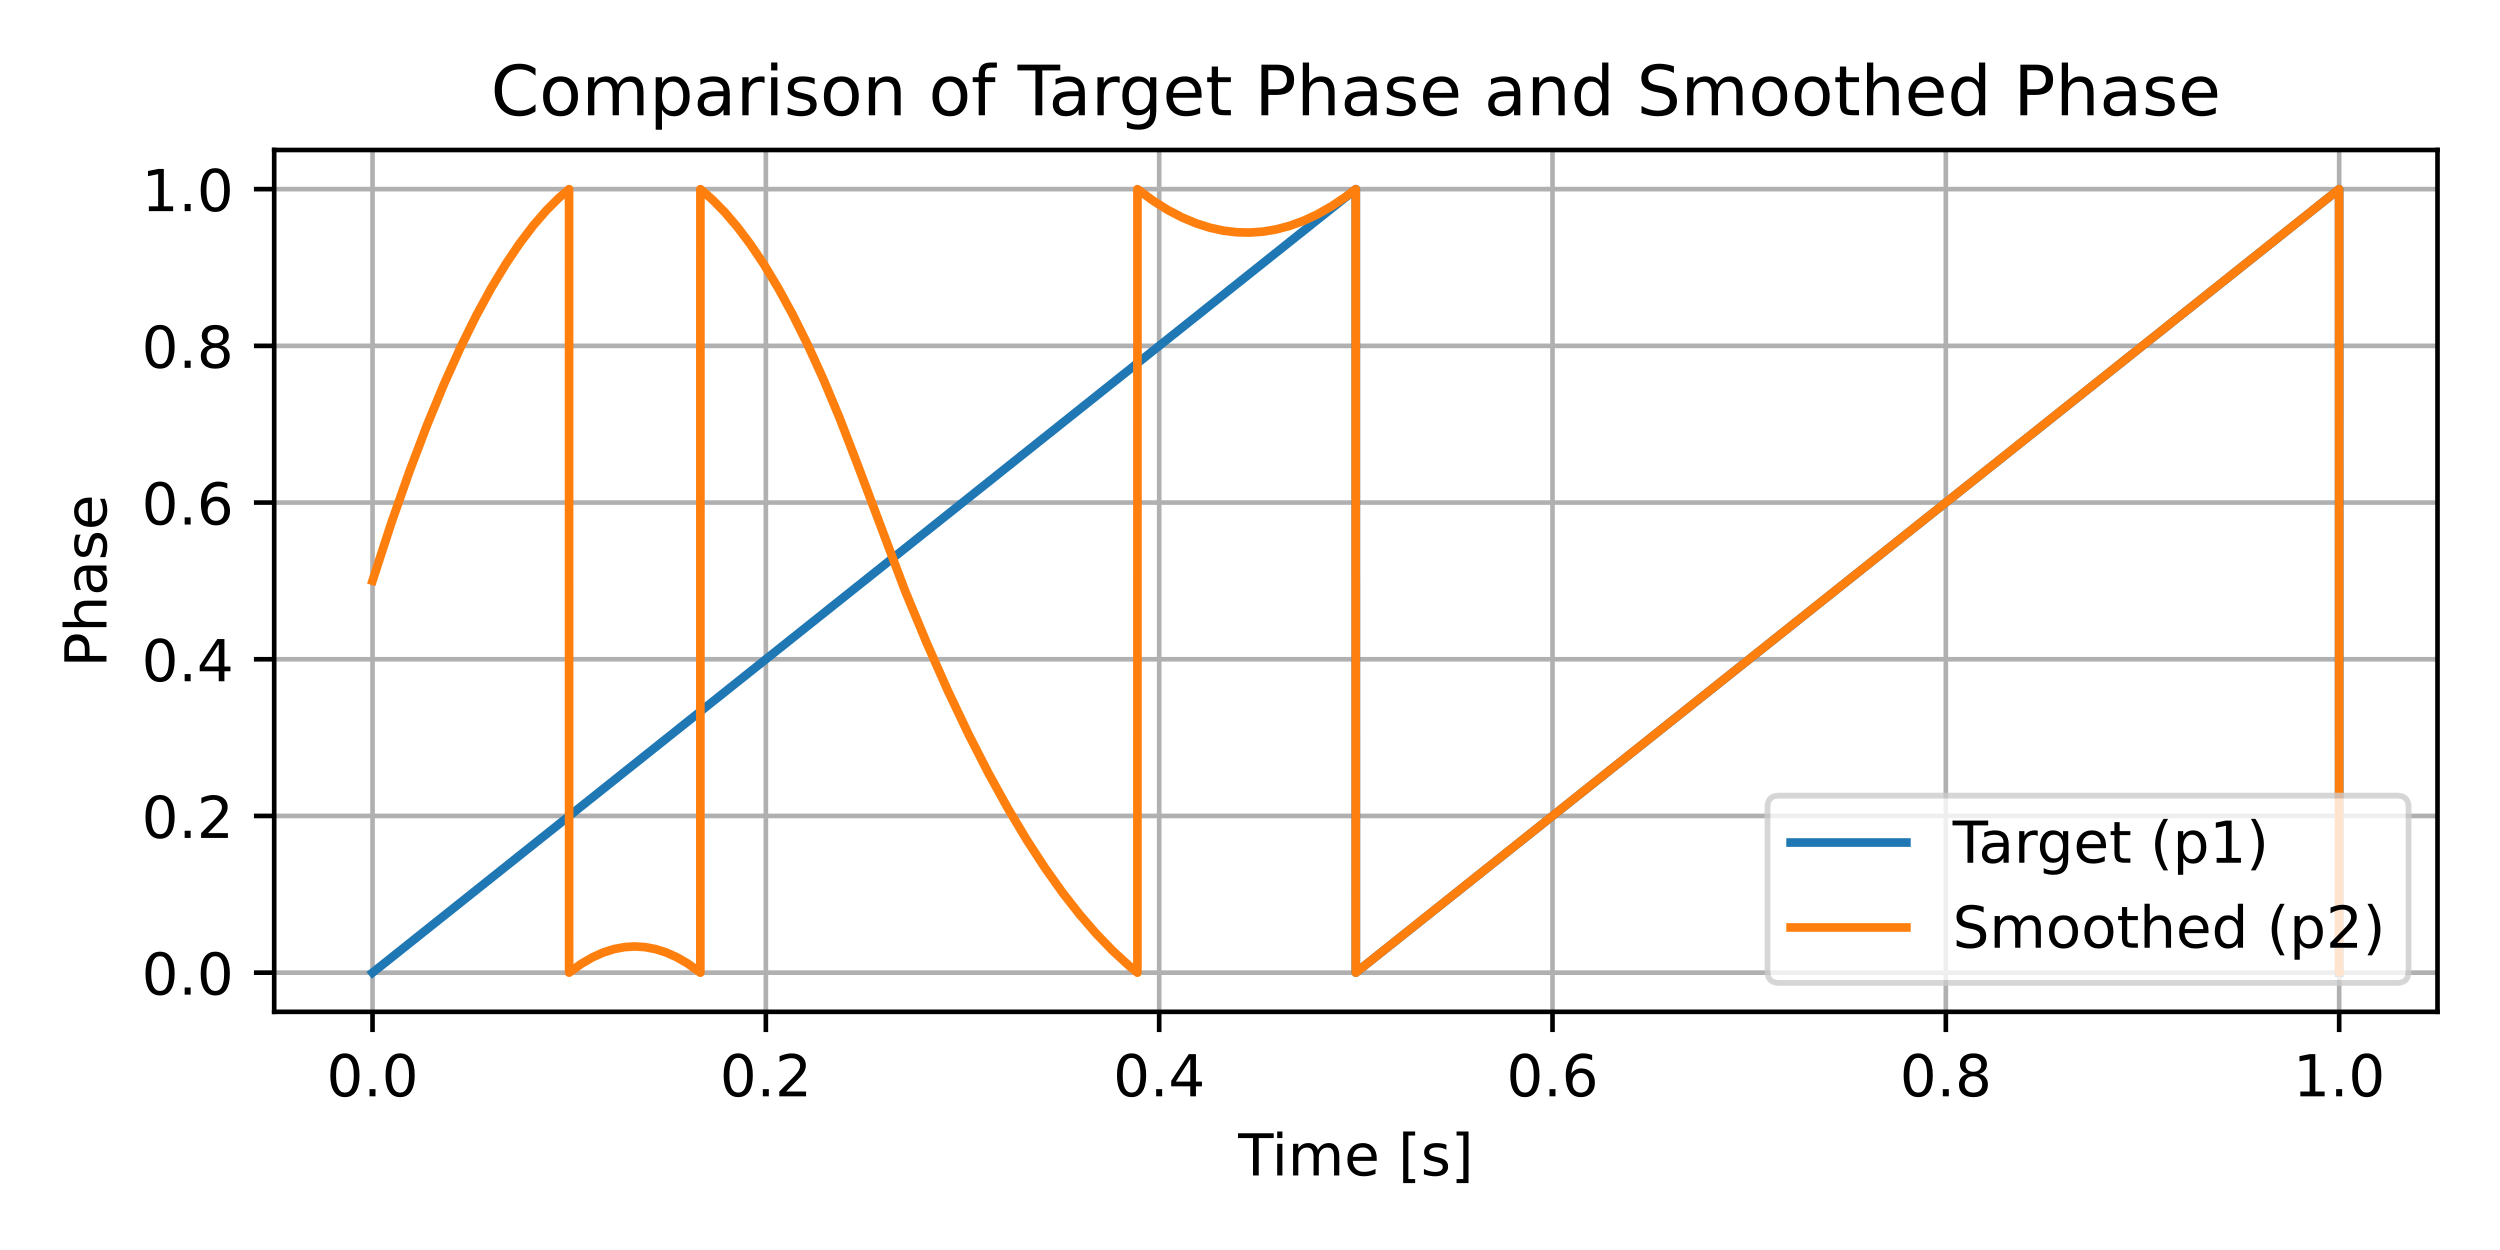
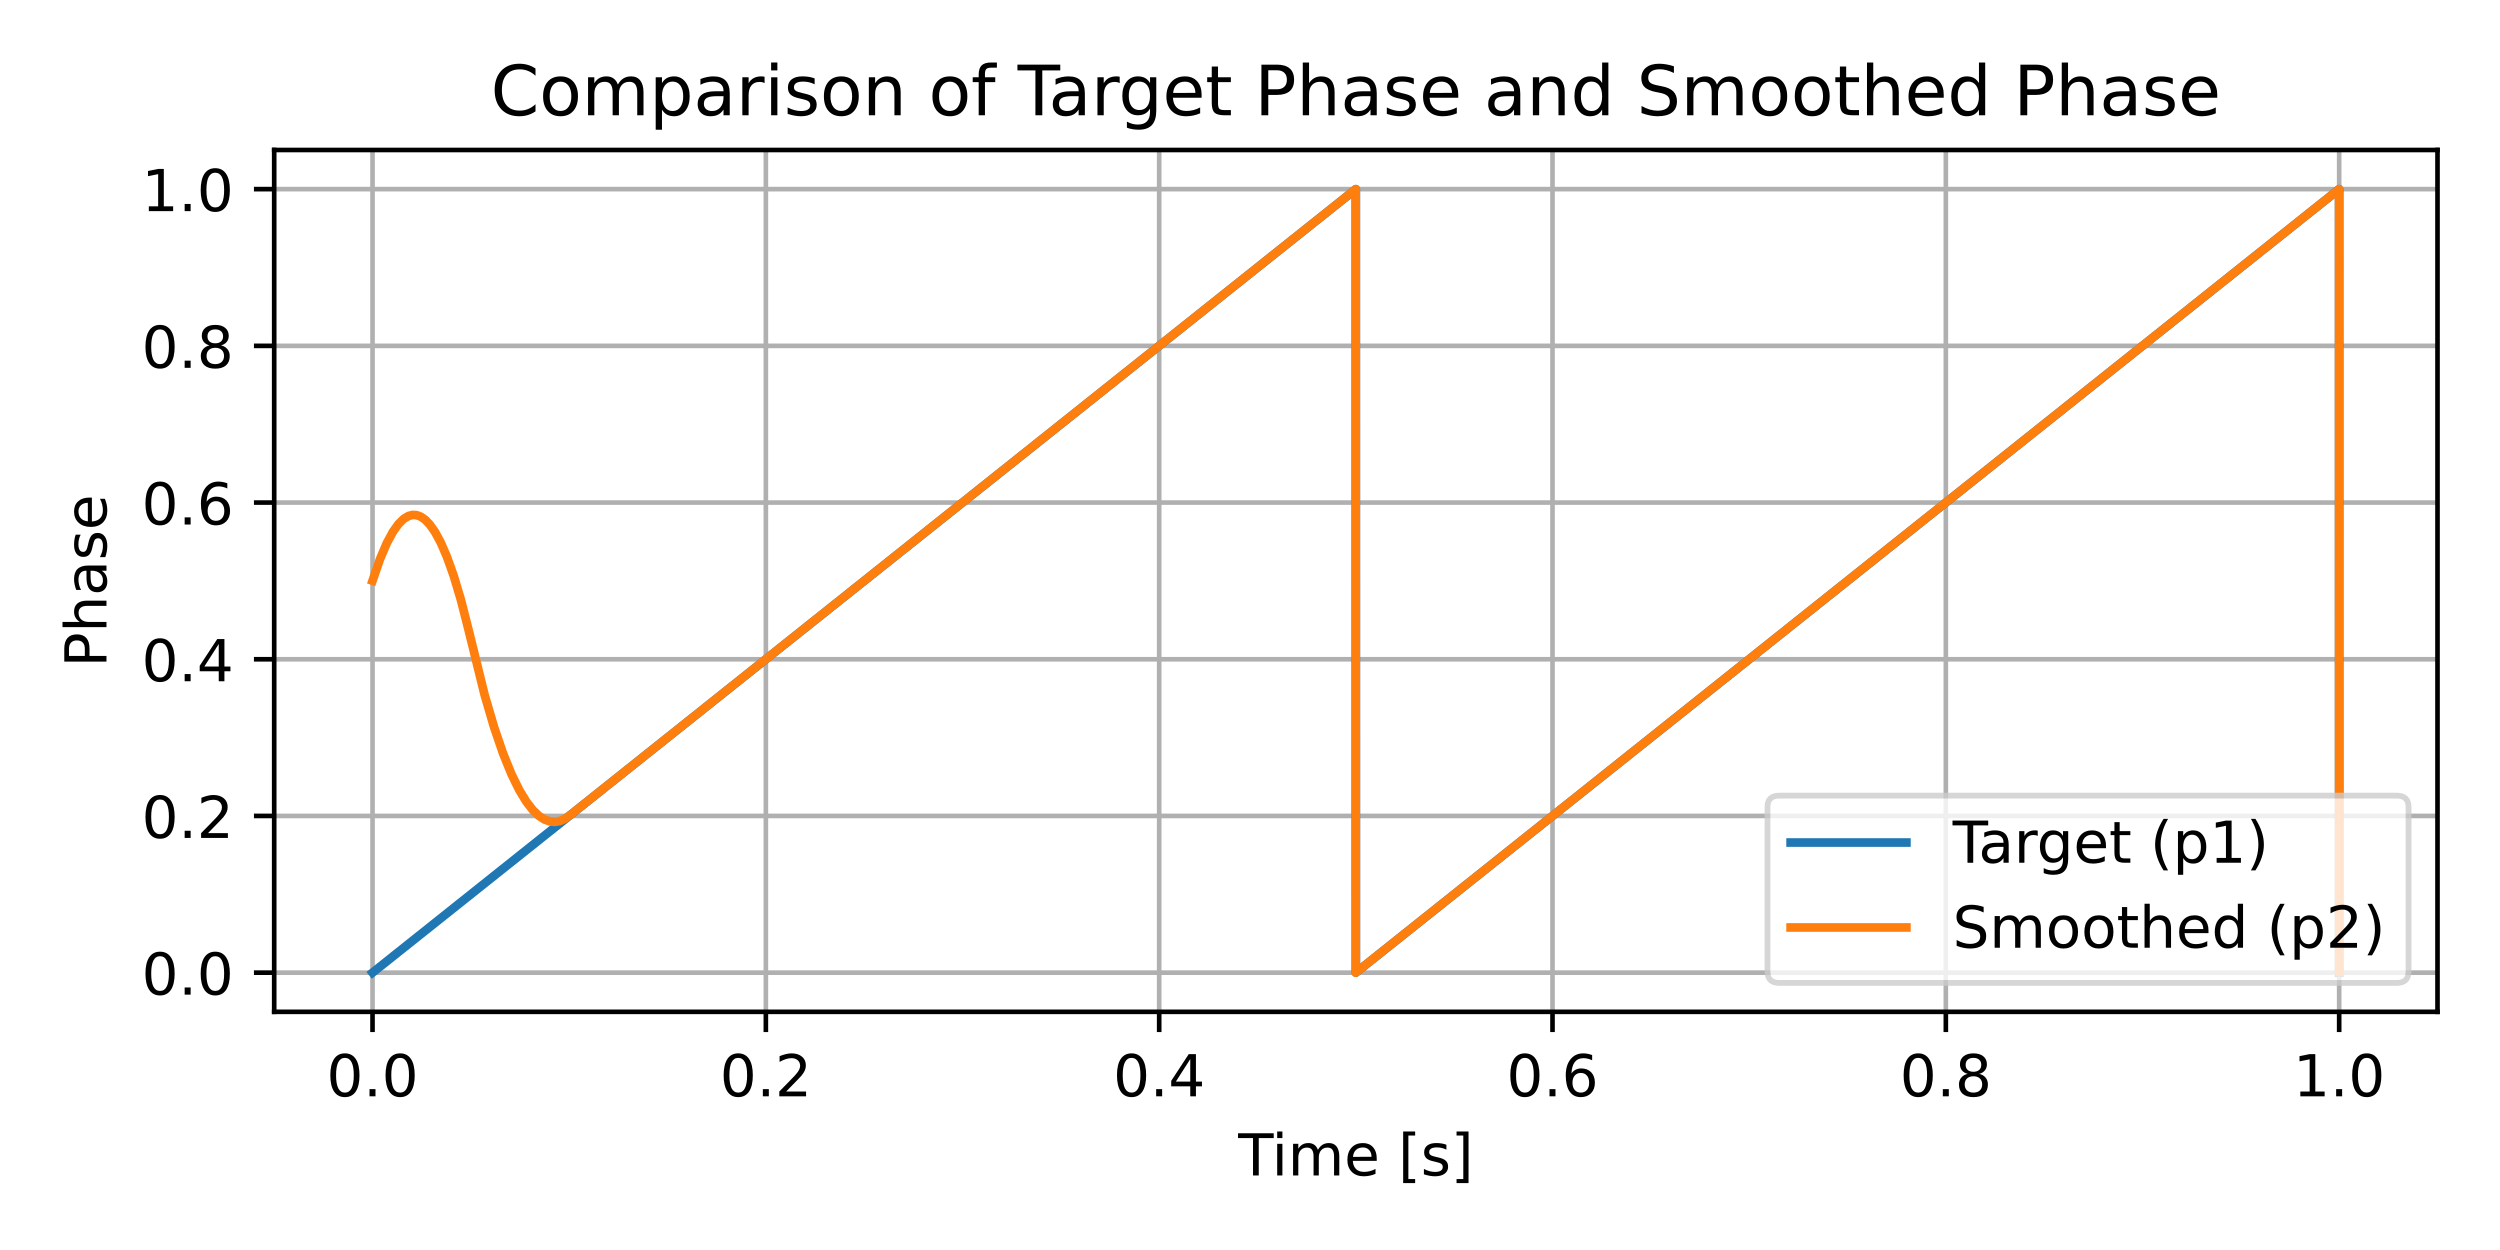
<svg xmlns="http://www.w3.org/2000/svg" xmlns:xlink="http://www.w3.org/1999/xlink" height="216pt" version="1.1" viewBox="0 0 432 216" width="432pt">
  <defs>
    <style type="text/css">*{stroke-linecap:butt;stroke-linejoin:round;}</style>
  </defs>
  <g id="figure_1">
    <g id="patch_1">
      <path d="M 0 216  L 432 216  L 432 0  L 0 0  z " style="fill:#ffffff;" />
    </g>
    <g id="axes_1">
      <g id="patch_2">
        <path d="M 47.381 174.844  L 421.2 174.844  L 421.2 25.918  L 47.381 25.918  z " style="fill:#ffffff;" />
      </g>
      <g id="matplotlib.axis_1">
        <g id="xtick_1">
          <g id="line2d_1">
-             <path clip-path="url(#pe49bda6912)" d="M 64.373 174.844  L 64.373 25.918  " style="fill:none;stroke:#b0b0b0;stroke-linecap:square;stroke-width:0.8;" />
+             <path clip-path="url(#p8121512db2)" d="M 64.373 174.844  L 64.373 25.918  " style="fill:none;stroke:#b0b0b0;stroke-linecap:square;stroke-width:0.8;" />
          </g>
          <g id="line2d_2">
            <defs>
-               <path d="M 0 0  L 0 3.5  " id="m72552f544d" style="stroke:#000000;stroke-width:0.8;" />
+               <path d="M 0 0  L 0 3.5  " id="maba310d78a" style="stroke:#000000;stroke-width:0.8;" />
            </defs>
            <g>
-               <use style="stroke:#000000;stroke-width:0.8;" x="64.373" xlink:href="#m72552f544d" y="174.844" />
+               <use style="stroke:#000000;stroke-width:0.8;" x="64.373" xlink:href="#maba310d78a" y="174.844" />
            </g>
          </g>
          <g id="text_1">
            <g transform="translate(56.42145 189.4422)scale(0.1 -0.1)">
              <defs>
                <path d="M 31.781 66.406  Q 24.172 66.406 20.328 58.906  Q 16.5 51.422 16.5 36.375  Q 16.5 21.391 20.328 13.891  Q 24.172 6.391 31.781 6.391  Q 39.453 6.391 43.281 13.891  Q 47.125 21.391 47.125 36.375  Q 47.125 51.422 43.281 58.906  Q 39.453 66.406 31.781 66.406  z M 31.781 74.219  Q 44.047 74.219 50.516 64.516  Q 56.984 54.828 56.984 36.375  Q 56.984 17.969 50.516 8.266  Q 44.047 -1.422 31.781 -1.422  Q 19.531 -1.422 13.062 8.266  Q 6.594 17.969 6.594 36.375  Q 6.594 54.828 13.062 64.516  Q 19.531 74.219 31.781 74.219  z " id="DejaVuSans-48" />
                <path d="M 10.688 12.406  L 21 12.406  L 21 0  L 10.688 0  z " id="DejaVuSans-46" />
              </defs>
              <use xlink:href="#DejaVuSans-48" />
              <use x="63.623" xlink:href="#DejaVuSans-46" />
              <use x="95.41" xlink:href="#DejaVuSans-48" />
            </g>
          </g>
        </g>
        <g id="xtick_2">
          <g id="line2d_3">
-             <path clip-path="url(#pe49bda6912)" d="M 132.34 174.844  L 132.34 25.918  " style="fill:none;stroke:#b0b0b0;stroke-linecap:square;stroke-width:0.8;" />
+             <path clip-path="url(#p8121512db2)" d="M 132.34 174.844  L 132.34 25.918  " style="fill:none;stroke:#b0b0b0;stroke-linecap:square;stroke-width:0.8;" />
          </g>
          <g id="line2d_4">
            <g>
-               <use style="stroke:#000000;stroke-width:0.8;" x="132.34" xlink:href="#m72552f544d" y="174.844" />
+               <use style="stroke:#000000;stroke-width:0.8;" x="132.34" xlink:href="#maba310d78a" y="174.844" />
            </g>
          </g>
          <g id="text_2">
            <g transform="translate(124.3885 189.4422)scale(0.1 -0.1)">
              <defs>
                <path d="M 19.188 8.297  L 53.609 8.297  L 53.609 0  L 7.328 0  L 7.328 8.297  Q 12.938 14.109 22.625 23.891  Q 32.328 33.688 34.812 36.531  Q 39.547 41.844 41.422 45.531  Q 43.312 49.219 43.312 52.781  Q 43.312 58.594 39.234 62.25  Q 35.156 65.922 28.609 65.922  Q 23.969 65.922 18.812 64.312  Q 13.672 62.703 7.812 59.422  L 7.812 69.391  Q 13.766 71.781 18.938 73  Q 24.125 74.219 28.422 74.219  Q 39.75 74.219 46.484 68.547  Q 53.219 62.891 53.219 53.422  Q 53.219 48.922 51.531 44.891  Q 49.859 40.875 45.406 35.406  Q 44.188 33.984 37.641 27.219  Q 31.109 20.453 19.188 8.297  z " id="DejaVuSans-50" />
              </defs>
              <use xlink:href="#DejaVuSans-48" />
              <use x="63.623" xlink:href="#DejaVuSans-46" />
              <use x="95.41" xlink:href="#DejaVuSans-50" />
            </g>
          </g>
        </g>
        <g id="xtick_3">
          <g id="line2d_5">
-             <path clip-path="url(#pe49bda6912)" d="M 200.307 174.844  L 200.307 25.918  " style="fill:none;stroke:#b0b0b0;stroke-linecap:square;stroke-width:0.8;" />
+             <path clip-path="url(#p8121512db2)" d="M 200.307 174.844  L 200.307 25.918  " style="fill:none;stroke:#b0b0b0;stroke-linecap:square;stroke-width:0.8;" />
          </g>
          <g id="line2d_6">
            <g>
-               <use style="stroke:#000000;stroke-width:0.8;" x="200.307" xlink:href="#m72552f544d" y="174.844" />
+               <use style="stroke:#000000;stroke-width:0.8;" x="200.307" xlink:href="#maba310d78a" y="174.844" />
            </g>
          </g>
          <g id="text_3">
            <g transform="translate(192.3555 189.4422)scale(0.1 -0.1)">
              <defs>
                <path d="M 37.797 64.312  L 12.891 25.391  L 37.797 25.391  z M 35.203 72.906  L 47.609 72.906  L 47.609 25.391  L 58.016 25.391  L 58.016 17.188  L 47.609 17.188  L 47.609 0  L 37.797 0  L 37.797 17.188  L 4.891 17.188  L 4.891 26.703  z " id="DejaVuSans-52" />
              </defs>
              <use xlink:href="#DejaVuSans-48" />
              <use x="63.623" xlink:href="#DejaVuSans-46" />
              <use x="95.41" xlink:href="#DejaVuSans-52" />
            </g>
          </g>
        </g>
        <g id="xtick_4">
          <g id="line2d_7">
-             <path clip-path="url(#pe49bda6912)" d="M 268.274 174.844  L 268.274 25.918  " style="fill:none;stroke:#b0b0b0;stroke-linecap:square;stroke-width:0.8;" />
+             <path clip-path="url(#p8121512db2)" d="M 268.274 174.844  L 268.274 25.918  " style="fill:none;stroke:#b0b0b0;stroke-linecap:square;stroke-width:0.8;" />
          </g>
          <g id="line2d_8">
            <g>
-               <use style="stroke:#000000;stroke-width:0.8;" x="268.274" xlink:href="#m72552f544d" y="174.844" />
+               <use style="stroke:#000000;stroke-width:0.8;" x="268.274" xlink:href="#maba310d78a" y="174.844" />
            </g>
          </g>
          <g id="text_4">
            <g transform="translate(260.3226 189.4422)scale(0.1 -0.1)">
              <defs>
                <path d="M 33.016 40.375  Q 26.375 40.375 22.484 35.828  Q 18.609 31.297 18.609 23.391  Q 18.609 15.531 22.484 10.953  Q 26.375 6.391 33.016 6.391  Q 39.656 6.391 43.531 10.953  Q 47.406 15.531 47.406 23.391  Q 47.406 31.297 43.531 35.828  Q 39.656 40.375 33.016 40.375  z M 52.594 71.297  L 52.594 62.312  Q 48.875 64.062 45.094 64.984  Q 41.312 65.922 37.594 65.922  Q 27.828 65.922 22.672 59.328  Q 17.531 52.734 16.797 39.406  Q 19.672 43.656 24.016 45.922  Q 28.375 48.188 33.594 48.188  Q 44.578 48.188 50.953 41.516  Q 57.328 34.859 57.328 23.391  Q 57.328 12.156 50.688 5.359  Q 44.047 -1.422 33.016 -1.422  Q 20.359 -1.422 13.672 8.266  Q 6.984 17.969 6.984 36.375  Q 6.984 53.656 15.188 63.938  Q 23.391 74.219 37.203 74.219  Q 40.922 74.219 44.703 73.484  Q 48.484 72.75 52.594 71.297  z " id="DejaVuSans-54" />
              </defs>
              <use xlink:href="#DejaVuSans-48" />
              <use x="63.623" xlink:href="#DejaVuSans-46" />
              <use x="95.41" xlink:href="#DejaVuSans-54" />
            </g>
          </g>
        </g>
        <g id="xtick_5">
          <g id="line2d_9">
-             <path clip-path="url(#pe49bda6912)" d="M 336.241 174.844  L 336.241 25.918  " style="fill:none;stroke:#b0b0b0;stroke-linecap:square;stroke-width:0.8;" />
+             <path clip-path="url(#p8121512db2)" d="M 336.241 174.844  L 336.241 25.918  " style="fill:none;stroke:#b0b0b0;stroke-linecap:square;stroke-width:0.8;" />
          </g>
          <g id="line2d_10">
            <g>
-               <use style="stroke:#000000;stroke-width:0.8;" x="336.241" xlink:href="#m72552f544d" y="174.844" />
+               <use style="stroke:#000000;stroke-width:0.8;" x="336.241" xlink:href="#maba310d78a" y="174.844" />
            </g>
          </g>
          <g id="text_5">
            <g transform="translate(328.2896 189.4422)scale(0.1 -0.1)">
              <defs>
                <path d="M 31.781 34.625  Q 24.75 34.625 20.719 30.859  Q 16.703 27.094 16.703 20.516  Q 16.703 13.922 20.719 10.156  Q 24.75 6.391 31.781 6.391  Q 38.812 6.391 42.859 10.172  Q 46.922 13.969 46.922 20.516  Q 46.922 27.094 42.891 30.859  Q 38.875 34.625 31.781 34.625  z M 21.922 38.812  Q 15.578 40.375 12.031 44.719  Q 8.5 49.078 8.5 55.328  Q 8.5 64.062 14.719 69.141  Q 20.953 74.219 31.781 74.219  Q 42.672 74.219 48.875 69.141  Q 55.078 64.062 55.078 55.328  Q 55.078 49.078 51.531 44.719  Q 48 40.375 41.703 38.812  Q 48.828 37.156 52.797 32.312  Q 56.781 27.484 56.781 20.516  Q 56.781 9.906 50.312 4.234  Q 43.844 -1.422 31.781 -1.422  Q 19.734 -1.422 13.25 4.234  Q 6.781 9.906 6.781 20.516  Q 6.781 27.484 10.781 32.312  Q 14.797 37.156 21.922 38.812  z M 18.312 54.391  Q 18.312 48.734 21.844 45.562  Q 25.391 42.391 31.781 42.391  Q 38.141 42.391 41.719 45.562  Q 45.312 48.734 45.312 54.391  Q 45.312 60.062 41.719 63.234  Q 38.141 66.406 31.781 66.406  Q 25.391 66.406 21.844 63.234  Q 18.312 60.062 18.312 54.391  z " id="DejaVuSans-56" />
              </defs>
              <use xlink:href="#DejaVuSans-48" />
              <use x="63.623" xlink:href="#DejaVuSans-46" />
              <use x="95.41" xlink:href="#DejaVuSans-56" />
            </g>
          </g>
        </g>
        <g id="xtick_6">
          <g id="line2d_11">
-             <path clip-path="url(#pe49bda6912)" d="M 404.208 174.844  L 404.208 25.918  " style="fill:none;stroke:#b0b0b0;stroke-linecap:square;stroke-width:0.8;" />
+             <path clip-path="url(#p8121512db2)" d="M 404.208 174.844  L 404.208 25.918  " style="fill:none;stroke:#b0b0b0;stroke-linecap:square;stroke-width:0.8;" />
          </g>
          <g id="line2d_12">
            <g>
-               <use style="stroke:#000000;stroke-width:0.8;" x="404.208" xlink:href="#m72552f544d" y="174.844" />
+               <use style="stroke:#000000;stroke-width:0.8;" x="404.208" xlink:href="#maba310d78a" y="174.844" />
            </g>
          </g>
          <g id="text_6">
            <g transform="translate(396.2567 189.4422)scale(0.1 -0.1)">
              <defs>
                <path d="M 12.406 8.297  L 28.516 8.297  L 28.516 63.922  L 10.984 60.406  L 10.984 69.391  L 28.422 72.906  L 38.281 72.906  L 38.281 8.297  L 54.391 8.297  L 54.391 0  L 12.406 0  z " id="DejaVuSans-49" />
              </defs>
              <use xlink:href="#DejaVuSans-49" />
              <use x="63.623" xlink:href="#DejaVuSans-46" />
              <use x="95.41" xlink:href="#DejaVuSans-48" />
            </g>
          </g>
        </g>
        <g id="text_7">
          <g transform="translate(213.9617 203.1203)scale(0.1 -0.1)">
            <defs>
              <path d="M -0.297 72.906  L 61.375 72.906  L 61.375 64.594  L 35.5 64.594  L 35.5 0  L 25.594 0  L 25.594 64.594  L -0.297 64.594  z " id="DejaVuSans-84" />
              <path d="M 9.422 54.688  L 18.406 54.688  L 18.406 0  L 9.422 0  z M 9.422 75.984  L 18.406 75.984  L 18.406 64.594  L 9.422 64.594  z " id="DejaVuSans-105" />
              <path d="M 52 44.188  Q 55.375 50.25 60.062 53.125  Q 64.75 56 71.094 56  Q 79.641 56 84.281 50.016  Q 88.922 44.047 88.922 33.016  L 88.922 0  L 79.891 0  L 79.891 32.719  Q 79.891 40.578 77.094 44.375  Q 74.312 48.188 68.609 48.188  Q 61.625 48.188 57.562 43.547  Q 53.516 38.922 53.516 30.906  L 53.516 0  L 44.484 0  L 44.484 32.719  Q 44.484 40.625 41.703 44.406  Q 38.922 48.188 33.109 48.188  Q 26.219 48.188 22.156 43.531  Q 18.109 38.875 18.109 30.906  L 18.109 0  L 9.078 0  L 9.078 54.688  L 18.109 54.688  L 18.109 46.188  Q 21.188 51.219 25.484 53.609  Q 29.781 56 35.688 56  Q 41.656 56 45.828 52.969  Q 50 49.953 52 44.188  z " id="DejaVuSans-109" />
              <path d="M 56.203 29.594  L 56.203 25.203  L 14.891 25.203  Q 15.484 15.922 20.484 11.062  Q 25.484 6.203 34.422 6.203  Q 39.594 6.203 44.453 7.469  Q 49.312 8.734 54.109 11.281  L 54.109 2.781  Q 49.266 0.734 44.188 -0.344  Q 39.109 -1.422 33.891 -1.422  Q 20.797 -1.422 13.156 6.188  Q 5.516 13.812 5.516 26.812  Q 5.516 40.234 12.766 48.109  Q 20.016 56 32.328 56  Q 43.359 56 49.781 48.891  Q 56.203 41.797 56.203 29.594  z M 47.219 32.234  Q 47.125 39.594 43.094 43.984  Q 39.062 48.391 32.422 48.391  Q 24.906 48.391 20.391 44.141  Q 15.875 39.891 15.188 32.172  z " id="DejaVuSans-101" />
              <path id="DejaVuSans-32" />
              <path d="M 8.594 75.984  L 29.297 75.984  L 29.297 69  L 17.578 69  L 17.578 -6.203  L 29.297 -6.203  L 29.297 -13.188  L 8.594 -13.188  z " id="DejaVuSans-91" />
              <path d="M 44.281 53.078  L 44.281 44.578  Q 40.484 46.531 36.375 47.5  Q 32.281 48.484 27.875 48.484  Q 21.188 48.484 17.844 46.438  Q 14.5 44.391 14.5 40.281  Q 14.5 37.156 16.891 35.375  Q 19.281 33.594 26.516 31.984  L 29.594 31.297  Q 39.156 29.25 43.188 25.516  Q 47.219 21.781 47.219 15.094  Q 47.219 7.469 41.188 3.016  Q 35.156 -1.422 24.609 -1.422  Q 20.219 -1.422 15.453 -0.562  Q 10.688 0.297 5.422 2  L 5.422 11.281  Q 10.406 8.688 15.234 7.391  Q 20.062 6.109 24.812 6.109  Q 31.156 6.109 34.562 8.281  Q 37.984 10.453 37.984 14.406  Q 37.984 18.062 35.516 20.016  Q 33.062 21.969 24.703 23.781  L 21.578 24.516  Q 13.234 26.266 9.516 29.906  Q 5.812 33.547 5.812 39.891  Q 5.812 47.609 11.281 51.797  Q 16.75 56 26.812 56  Q 31.781 56 36.172 55.266  Q 40.578 54.547 44.281 53.078  z " id="DejaVuSans-115" />
              <path d="M 30.422 75.984  L 30.422 -13.188  L 9.719 -13.188  L 9.719 -6.203  L 21.391 -6.203  L 21.391 69  L 9.719 69  L 9.719 75.984  z " id="DejaVuSans-93" />
            </defs>
            <use xlink:href="#DejaVuSans-84" />
            <use x="57.959" xlink:href="#DejaVuSans-105" />
            <use x="85.742" xlink:href="#DejaVuSans-109" />
            <use x="183.154" xlink:href="#DejaVuSans-101" />
            <use x="244.678" xlink:href="#DejaVuSans-32" />
            <use x="276.465" xlink:href="#DejaVuSans-91" />
            <use x="315.479" xlink:href="#DejaVuSans-115" />
            <use x="367.578" xlink:href="#DejaVuSans-93" />
          </g>
        </g>
      </g>
      <g id="matplotlib.axis_2">
        <g id="ytick_1">
          <g id="line2d_13">
-             <path clip-path="url(#pe49bda6912)" d="M 47.381 168.074  L 421.2 168.074  " style="fill:none;stroke:#b0b0b0;stroke-linecap:square;stroke-width:0.8;" />
+             <path clip-path="url(#p8121512db2)" d="M 47.381 168.074  L 421.2 168.074  " style="fill:none;stroke:#b0b0b0;stroke-linecap:square;stroke-width:0.8;" />
          </g>
          <g id="line2d_14">
            <defs>
-               <path d="M 0 0  L -3.5 0  " id="m7729847d35" style="stroke:#000000;stroke-width:0.8;" />
+               <path d="M 0 0  L -3.5 0  " id="m92496fd374" style="stroke:#000000;stroke-width:0.8;" />
            </defs>
            <g>
-               <use style="stroke:#000000;stroke-width:0.8;" x="47.381" xlink:href="#m7729847d35" y="168.074" />
+               <use style="stroke:#000000;stroke-width:0.8;" x="47.381" xlink:href="#m92496fd374" y="168.074" />
            </g>
          </g>
          <g id="text_8">
            <g transform="translate(24.47812 171.8736)scale(0.1 -0.1)">
              <use xlink:href="#DejaVuSans-48" />
              <use x="63.623" xlink:href="#DejaVuSans-46" />
              <use x="95.41" xlink:href="#DejaVuSans-48" />
            </g>
          </g>
        </g>
        <g id="ytick_2">
          <g id="line2d_15">
-             <path clip-path="url(#pe49bda6912)" d="M 47.381 140.996  L 421.2 140.996  " style="fill:none;stroke:#b0b0b0;stroke-linecap:square;stroke-width:0.8;" />
+             <path clip-path="url(#p8121512db2)" d="M 47.381 140.996  L 421.2 140.996  " style="fill:none;stroke:#b0b0b0;stroke-linecap:square;stroke-width:0.8;" />
          </g>
          <g id="line2d_16">
            <g>
-               <use style="stroke:#000000;stroke-width:0.8;" x="47.381" xlink:href="#m7729847d35" y="140.996" />
+               <use style="stroke:#000000;stroke-width:0.8;" x="47.381" xlink:href="#m92496fd374" y="140.996" />
            </g>
          </g>
          <g id="text_9">
            <g transform="translate(24.47812 144.7957)scale(0.1 -0.1)">
              <use xlink:href="#DejaVuSans-48" />
              <use x="63.623" xlink:href="#DejaVuSans-46" />
              <use x="95.41" xlink:href="#DejaVuSans-50" />
            </g>
          </g>
        </g>
        <g id="ytick_3">
          <g id="line2d_17">
-             <path clip-path="url(#pe49bda6912)" d="M 47.381 113.919  L 421.2 113.919  " style="fill:none;stroke:#b0b0b0;stroke-linecap:square;stroke-width:0.8;" />
+             <path clip-path="url(#p8121512db2)" d="M 47.381 113.919  L 421.2 113.919  " style="fill:none;stroke:#b0b0b0;stroke-linecap:square;stroke-width:0.8;" />
          </g>
          <g id="line2d_18">
            <g>
-               <use style="stroke:#000000;stroke-width:0.8;" x="47.381" xlink:href="#m7729847d35" y="113.919" />
+               <use style="stroke:#000000;stroke-width:0.8;" x="47.381" xlink:href="#m92496fd374" y="113.919" />
            </g>
          </g>
          <g id="text_10">
            <g transform="translate(24.47812 117.7177)scale(0.1 -0.1)">
              <use xlink:href="#DejaVuSans-48" />
              <use x="63.623" xlink:href="#DejaVuSans-46" />
              <use x="95.41" xlink:href="#DejaVuSans-52" />
            </g>
          </g>
        </g>
        <g id="ytick_4">
          <g id="line2d_19">
-             <path clip-path="url(#pe49bda6912)" d="M 47.381 86.841  L 421.2 86.841  " style="fill:none;stroke:#b0b0b0;stroke-linecap:square;stroke-width:0.8;" />
+             <path clip-path="url(#p8121512db2)" d="M 47.381 86.841  L 421.2 86.841  " style="fill:none;stroke:#b0b0b0;stroke-linecap:square;stroke-width:0.8;" />
          </g>
          <g id="line2d_20">
            <g>
-               <use style="stroke:#000000;stroke-width:0.8;" x="47.381" xlink:href="#m7729847d35" y="86.841" />
+               <use style="stroke:#000000;stroke-width:0.8;" x="47.381" xlink:href="#m92496fd374" y="86.841" />
            </g>
          </g>
          <g id="text_11">
-             <g transform="translate(24.47812 90.63978)scale(0.1 -0.1)">
+             <g transform="translate(24.47812 90.63977)scale(0.1 -0.1)">
              <use xlink:href="#DejaVuSans-48" />
              <use x="63.623" xlink:href="#DejaVuSans-46" />
              <use x="95.41" xlink:href="#DejaVuSans-54" />
            </g>
          </g>
        </g>
        <g id="ytick_5">
          <g id="line2d_21">
-             <path clip-path="url(#pe49bda6912)" d="M 47.381 59.763  L 421.2 59.763  " style="fill:none;stroke:#b0b0b0;stroke-linecap:square;stroke-width:0.8;" />
+             <path clip-path="url(#p8121512db2)" d="M 47.381 59.763  L 421.2 59.763  " style="fill:none;stroke:#b0b0b0;stroke-linecap:square;stroke-width:0.8;" />
          </g>
          <g id="line2d_22">
            <g>
-               <use style="stroke:#000000;stroke-width:0.8;" x="47.381" xlink:href="#m7729847d35" y="59.763" />
+               <use style="stroke:#000000;stroke-width:0.8;" x="47.381" xlink:href="#m92496fd374" y="59.763" />
            </g>
          </g>
          <g id="text_12">
            <g transform="translate(24.47812 63.56182)scale(0.1 -0.1)">
              <use xlink:href="#DejaVuSans-48" />
              <use x="63.623" xlink:href="#DejaVuSans-46" />
              <use x="95.41" xlink:href="#DejaVuSans-56" />
            </g>
          </g>
        </g>
        <g id="ytick_6">
          <g id="line2d_23">
-             <path clip-path="url(#pe49bda6912)" d="M 47.381 32.685  L 421.2 32.685  " style="fill:none;stroke:#b0b0b0;stroke-linecap:square;stroke-width:0.8;" />
+             <path clip-path="url(#p8121512db2)" d="M 47.381 32.685  L 421.2 32.685  " style="fill:none;stroke:#b0b0b0;stroke-linecap:square;stroke-width:0.8;" />
          </g>
          <g id="line2d_24">
            <g>
-               <use style="stroke:#000000;stroke-width:0.8;" x="47.381" xlink:href="#m7729847d35" y="32.685" />
+               <use style="stroke:#000000;stroke-width:0.8;" x="47.381" xlink:href="#m92496fd374" y="32.685" />
            </g>
          </g>
          <g id="text_13">
-             <g transform="translate(24.47812 36.48388)scale(0.1 -0.1)">
+             <g transform="translate(24.47812 36.48387)scale(0.1 -0.1)">
              <use xlink:href="#DejaVuSans-49" />
              <use x="63.623" xlink:href="#DejaVuSans-46" />
              <use x="95.41" xlink:href="#DejaVuSans-48" />
            </g>
          </g>
        </g>
        <g id="text_14">
          <g transform="translate(18.39844 115.3098)rotate(-90)scale(0.1 -0.1)">
            <defs>
              <path d="M 19.672 64.797  L 19.672 37.406  L 32.078 37.406  Q 38.969 37.406 42.719 40.969  Q 46.484 44.531 46.484 51.125  Q 46.484 57.672 42.719 61.234  Q 38.969 64.797 32.078 64.797  z M 9.812 72.906  L 32.078 72.906  Q 44.344 72.906 50.609 67.359  Q 56.891 61.812 56.891 51.125  Q 56.891 40.328 50.609 34.812  Q 44.344 29.297 32.078 29.297  L 19.672 29.297  L 19.672 0  L 9.812 0  z " id="DejaVuSans-80" />
              <path d="M 54.891 33.016  L 54.891 0  L 45.906 0  L 45.906 32.719  Q 45.906 40.484 42.875 44.328  Q 39.844 48.188 33.797 48.188  Q 26.516 48.188 22.312 43.547  Q 18.109 38.922 18.109 30.906  L 18.109 0  L 9.078 0  L 9.078 75.984  L 18.109 75.984  L 18.109 46.188  Q 21.344 51.125 25.703 53.562  Q 30.078 56 35.797 56  Q 45.219 56 50.047 50.172  Q 54.891 44.344 54.891 33.016  z " id="DejaVuSans-104" />
              <path d="M 34.281 27.484  Q 23.391 27.484 19.188 25  Q 14.984 22.516 14.984 16.5  Q 14.984 11.719 18.141 8.906  Q 21.297 6.109 26.703 6.109  Q 34.188 6.109 38.703 11.406  Q 43.219 16.703 43.219 25.484  L 43.219 27.484  z M 52.203 31.203  L 52.203 0  L 43.219 0  L 43.219 8.297  Q 40.141 3.328 35.547 0.953  Q 30.953 -1.422 24.312 -1.422  Q 15.922 -1.422 10.953 3.297  Q 6 8.016 6 15.922  Q 6 25.141 12.172 29.828  Q 18.359 34.516 30.609 34.516  L 43.219 34.516  L 43.219 35.406  Q 43.219 41.609 39.141 45  Q 35.062 48.391 27.688 48.391  Q 23 48.391 18.547 47.266  Q 14.109 46.141 10.016 43.891  L 10.016 52.203  Q 14.938 54.109 19.578 55.047  Q 24.219 56 28.609 56  Q 40.484 56 46.344 49.844  Q 52.203 43.703 52.203 31.203  z " id="DejaVuSans-97" />
            </defs>
            <use xlink:href="#DejaVuSans-80" />
            <use x="60.303" xlink:href="#DejaVuSans-104" />
            <use x="123.682" xlink:href="#DejaVuSans-97" />
            <use x="184.961" xlink:href="#DejaVuSans-115" />
            <use x="237.061" xlink:href="#DejaVuSans-101" />
          </g>
        </g>
      </g>
      <g id="line2d_25">
-         <path clip-path="url(#pe49bda6912)" d="M 64.373 168.074  L 234.287 32.687  L 234.294 168.072  L 234.4 167.987  L 404.201 32.69  L 404.208 168.074  L 404.208 168.074  " style="fill:none;stroke:#1f77b4;stroke-linecap:square;stroke-width:1.5;" />
+         <path clip-path="url(#p8121512db2)" d="M 64.373 168.074  L 234.287 32.687  L 234.294 168.072  L 234.4 167.987  L 404.201 32.69  L 404.208 168.074  L 404.208 168.074  " style="fill:none;stroke:#1f77b4;stroke-linecap:square;stroke-width:1.5;" />
      </g>
      <g id="line2d_26">
-         <path clip-path="url(#pe49bda6912)" d="M 64.373 100.357  L 67.623 90.372  L 70.766 81.42  L 73.804 73.431  L 76.735 66.336  L 79.56 60.07  L 82.278 54.57  L 84.898 49.762  L 87.419 45.592  L 89.84 42.006  L 92.169 38.946  L 94.407 36.366  L 96.559 34.217  L 98.336 32.687  L 98.343 168.072  L 98.449 167.987  L 100.453 166.545  L 102.393 165.419  L 104.276 164.578  L 106.117 163.997  L 107.922 163.659  L 109.707 163.55  L 111.484 163.664  L 113.268 164.002  L 115.073 164.572  L 116.914 165.39  L 118.797 166.472  L 120.737 167.849  L 121.02 168.072  L 121.028 32.687  L 121.134 32.773  L 123.152 34.541  L 125.24 36.673  L 127.407 39.209  L 129.651 42.185  L 131.987 45.658  L 134.409 49.663  L 136.929 54.27  L 139.542 59.517  L 142.254 65.471  L 145.064 72.189  L 147.974 79.728  L 156.399 102.105  L 160.159 111.169  L 163.812 119.406  L 167.366 126.879  L 170.814 133.619  L 174.163 139.685  L 177.413 145.119  L 180.571 149.972  L 183.629 154.272  L 186.596 158.065  L 189.477 161.394  L 192.274 164.29  L 194.986 166.782  L 196.543 168.073  L 196.55 32.689  L 196.657 32.774  L 199.248 34.683  L 201.776 36.272  L 204.239 37.562  L 206.654 38.577  L 209.025 39.335  L 211.362 39.849  L 213.67 40.131  L 215.971 40.188  L 218.265 40.023  L 220.566 39.634  L 222.888 39.015  L 225.239 38.157  L 227.625 37.047  L 230.06 35.666  L 232.545 34  L 234.273 32.687  L 234.28 168.072  L 234.386 167.987  L 404.194 32.687  L 404.201 168.072  L 404.208 168.066  " style="fill:none;stroke:#ff7f0e;stroke-linecap:square;stroke-width:1.5;" />
+         <path clip-path="url(#p8121512db2)" d="M 64.373 100.357  L 65.662 96.622  L 66.844 93.846  L 67.92 91.86  L 68.89 90.512  L 69.768 89.654  L 70.561 89.174  L 71.297 88.978  L 72.005 89.019  L 72.72 89.286  L 73.471 89.811  L 74.285 90.665  L 75.177 91.939  L 76.154 93.742  L 77.223 96.202  L 78.392 99.472  L 79.659 103.706  L 81.025 109.074  L 83.737 120.072  L 85.401 125.737  L 86.951 130.257  L 88.396 133.807  L 89.734 136.53  L 90.966 138.554  L 92.098 140.006  L 93.139 140.996  L 94.102 141.618  L 95.001 141.944  L 95.865 142.024  L 96.722 141.88  L 97.593 141.503  L 98.527 140.847  L 234.273 32.687  L 234.28 168.072  L 234.386 167.987  L 404.194 32.687  L 404.201 168.072  L 404.208 168.066  " style="fill:none;stroke:#ff7f0e;stroke-linecap:square;stroke-width:1.5;" />
      </g>
      <g id="patch_3">
        <path d="M 47.381 174.844  L 47.381 25.918  " style="fill:none;stroke:#000000;stroke-linecap:square;stroke-linejoin:miter;stroke-width:0.8;" />
      </g>
      <g id="patch_4">
        <path d="M 421.2 174.844  L 421.2 25.918  " style="fill:none;stroke:#000000;stroke-linecap:square;stroke-linejoin:miter;stroke-width:0.8;" />
      </g>
      <g id="patch_5">
        <path d="M 47.381 174.844  L 421.2 174.844  " style="fill:none;stroke:#000000;stroke-linecap:square;stroke-linejoin:miter;stroke-width:0.8;" />
      </g>
      <g id="patch_6">
        <path d="M 47.381 25.918  L 421.2 25.918  " style="fill:none;stroke:#000000;stroke-linecap:square;stroke-linejoin:miter;stroke-width:0.8;" />
      </g>
      <g id="text_15">
        <g transform="translate(84.80625 19.91812)scale(0.12 -0.12)">
          <defs>
            <path d="M 64.406 67.281  L 64.406 56.891  Q 59.422 61.531 53.781 63.812  Q 48.141 66.109 41.797 66.109  Q 29.297 66.109 22.656 58.469  Q 16.016 50.828 16.016 36.375  Q 16.016 21.969 22.656 14.328  Q 29.297 6.688 41.797 6.688  Q 48.141 6.688 53.781 8.984  Q 59.422 11.281 64.406 15.922  L 64.406 5.609  Q 59.234 2.094 53.438 0.328  Q 47.656 -1.422 41.219 -1.422  Q 24.656 -1.422 15.125 8.703  Q 5.609 18.844 5.609 36.375  Q 5.609 53.953 15.125 64.078  Q 24.656 74.219 41.219 74.219  Q 47.75 74.219 53.531 72.484  Q 59.328 70.75 64.406 67.281  z " id="DejaVuSans-67" />
            <path d="M 30.609 48.391  Q 23.391 48.391 19.188 42.75  Q 14.984 37.109 14.984 27.297  Q 14.984 17.484 19.156 11.844  Q 23.344 6.203 30.609 6.203  Q 37.797 6.203 41.984 11.859  Q 46.188 17.531 46.188 27.297  Q 46.188 37.016 41.984 42.703  Q 37.797 48.391 30.609 48.391  z M 30.609 56  Q 42.328 56 49.016 48.375  Q 55.719 40.766 55.719 27.297  Q 55.719 13.875 49.016 6.219  Q 42.328 -1.422 30.609 -1.422  Q 18.844 -1.422 12.172 6.219  Q 5.516 13.875 5.516 27.297  Q 5.516 40.766 12.172 48.375  Q 18.844 56 30.609 56  z " id="DejaVuSans-111" />
            <path d="M 18.109 8.203  L 18.109 -20.797  L 9.078 -20.797  L 9.078 54.688  L 18.109 54.688  L 18.109 46.391  Q 20.953 51.266 25.266 53.625  Q 29.594 56 35.594 56  Q 45.562 56 51.781 48.094  Q 58.016 40.188 58.016 27.297  Q 58.016 14.406 51.781 6.484  Q 45.562 -1.422 35.594 -1.422  Q 29.594 -1.422 25.266 0.953  Q 20.953 3.328 18.109 8.203  z M 48.688 27.297  Q 48.688 37.203 44.609 42.844  Q 40.531 48.484 33.406 48.484  Q 26.266 48.484 22.188 42.844  Q 18.109 37.203 18.109 27.297  Q 18.109 17.391 22.188 11.75  Q 26.266 6.109 33.406 6.109  Q 40.531 6.109 44.609 11.75  Q 48.688 17.391 48.688 27.297  z " id="DejaVuSans-112" />
            <path d="M 41.109 46.297  Q 39.594 47.172 37.812 47.578  Q 36.031 48 33.891 48  Q 26.266 48 22.188 43.047  Q 18.109 38.094 18.109 28.812  L 18.109 0  L 9.078 0  L 9.078 54.688  L 18.109 54.688  L 18.109 46.188  Q 20.953 51.172 25.484 53.578  Q 30.031 56 36.531 56  Q 37.453 56 38.578 55.875  Q 39.703 55.766 41.062 55.516  z " id="DejaVuSans-114" />
            <path d="M 54.891 33.016  L 54.891 0  L 45.906 0  L 45.906 32.719  Q 45.906 40.484 42.875 44.328  Q 39.844 48.188 33.797 48.188  Q 26.516 48.188 22.312 43.547  Q 18.109 38.922 18.109 30.906  L 18.109 0  L 9.078 0  L 9.078 54.688  L 18.109 54.688  L 18.109 46.188  Q 21.344 51.125 25.703 53.562  Q 30.078 56 35.797 56  Q 45.219 56 50.047 50.172  Q 54.891 44.344 54.891 33.016  z " id="DejaVuSans-110" />
            <path d="M 37.109 75.984  L 37.109 68.5  L 28.516 68.5  Q 23.688 68.5 21.797 66.547  Q 19.922 64.594 19.922 59.516  L 19.922 54.688  L 34.719 54.688  L 34.719 47.703  L 19.922 47.703  L 19.922 0  L 10.891 0  L 10.891 47.703  L 2.297 47.703  L 2.297 54.688  L 10.891 54.688  L 10.891 58.5  Q 10.891 67.625 15.141 71.797  Q 19.391 75.984 28.609 75.984  z " id="DejaVuSans-102" />
            <path d="M 45.406 27.984  Q 45.406 37.75 41.375 43.109  Q 37.359 48.484 30.078 48.484  Q 22.859 48.484 18.828 43.109  Q 14.797 37.75 14.797 27.984  Q 14.797 18.266 18.828 12.891  Q 22.859 7.516 30.078 7.516  Q 37.359 7.516 41.375 12.891  Q 45.406 18.266 45.406 27.984  z M 54.391 6.781  Q 54.391 -7.172 48.188 -13.984  Q 42 -20.797 29.203 -20.797  Q 24.469 -20.797 20.266 -20.094  Q 16.062 -19.391 12.109 -17.922  L 12.109 -9.188  Q 16.062 -11.328 19.922 -12.344  Q 23.781 -13.375 27.781 -13.375  Q 36.625 -13.375 41.016 -8.766  Q 45.406 -4.156 45.406 5.172  L 45.406 9.625  Q 42.625 4.781 38.281 2.391  Q 33.938 0 27.875 0  Q 17.828 0 11.672 7.656  Q 5.516 15.328 5.516 27.984  Q 5.516 40.672 11.672 48.328  Q 17.828 56 27.875 56  Q 33.938 56 38.281 53.609  Q 42.625 51.219 45.406 46.391  L 45.406 54.688  L 54.391 54.688  z " id="DejaVuSans-103" />
            <path d="M 18.312 70.219  L 18.312 54.688  L 36.812 54.688  L 36.812 47.703  L 18.312 47.703  L 18.312 18.016  Q 18.312 11.328 20.141 9.422  Q 21.969 7.516 27.594 7.516  L 36.812 7.516  L 36.812 0  L 27.594 0  Q 17.188 0 13.234 3.875  Q 9.281 7.766 9.281 18.016  L 9.281 47.703  L 2.688 47.703  L 2.688 54.688  L 9.281 54.688  L 9.281 70.219  z " id="DejaVuSans-116" />
            <path d="M 45.406 46.391  L 45.406 75.984  L 54.391 75.984  L 54.391 0  L 45.406 0  L 45.406 8.203  Q 42.578 3.328 38.25 0.953  Q 33.938 -1.422 27.875 -1.422  Q 17.969 -1.422 11.734 6.484  Q 5.516 14.406 5.516 27.297  Q 5.516 40.188 11.734 48.094  Q 17.969 56 27.875 56  Q 33.938 56 38.25 53.625  Q 42.578 51.266 45.406 46.391  z M 14.797 27.297  Q 14.797 17.391 18.875 11.75  Q 22.953 6.109 30.078 6.109  Q 37.203 6.109 41.297 11.75  Q 45.406 17.391 45.406 27.297  Q 45.406 37.203 41.297 42.844  Q 37.203 48.484 30.078 48.484  Q 22.953 48.484 18.875 42.844  Q 14.797 37.203 14.797 27.297  z " id="DejaVuSans-100" />
            <path d="M 53.516 70.516  L 53.516 60.891  Q 47.906 63.578 42.922 64.891  Q 37.938 66.219 33.297 66.219  Q 25.25 66.219 20.875 63.094  Q 16.5 59.969 16.5 54.203  Q 16.5 49.359 19.406 46.891  Q 22.312 44.438 30.422 42.922  L 36.375 41.703  Q 47.406 39.594 52.656 34.297  Q 57.906 29 57.906 20.125  Q 57.906 9.516 50.797 4.047  Q 43.703 -1.422 29.984 -1.422  Q 24.812 -1.422 18.969 -0.25  Q 13.141 0.922 6.891 3.219  L 6.891 13.375  Q 12.891 10.016 18.656 8.297  Q 24.422 6.594 29.984 6.594  Q 38.422 6.594 43.016 9.906  Q 47.609 13.234 47.609 19.391  Q 47.609 24.75 44.312 27.781  Q 41.016 30.812 33.5 32.328  L 27.484 33.5  Q 16.453 35.688 11.516 40.375  Q 6.594 45.062 6.594 53.422  Q 6.594 63.094 13.406 68.656  Q 20.219 74.219 32.172 74.219  Q 37.312 74.219 42.625 73.281  Q 47.953 72.359 53.516 70.516  z " id="DejaVuSans-83" />
          </defs>
          <use xlink:href="#DejaVuSans-67" />
          <use x="69.824" xlink:href="#DejaVuSans-111" />
          <use x="131.006" xlink:href="#DejaVuSans-109" />
          <use x="228.418" xlink:href="#DejaVuSans-112" />
          <use x="291.895" xlink:href="#DejaVuSans-97" />
          <use x="353.174" xlink:href="#DejaVuSans-114" />
          <use x="394.287" xlink:href="#DejaVuSans-105" />
          <use x="422.07" xlink:href="#DejaVuSans-115" />
          <use x="474.17" xlink:href="#DejaVuSans-111" />
          <use x="535.352" xlink:href="#DejaVuSans-110" />
          <use x="598.73" xlink:href="#DejaVuSans-32" />
          <use x="630.518" xlink:href="#DejaVuSans-111" />
          <use x="691.699" xlink:href="#DejaVuSans-102" />
          <use x="726.904" xlink:href="#DejaVuSans-32" />
          <use x="758.691" xlink:href="#DejaVuSans-84" />
          <use x="803.275" xlink:href="#DejaVuSans-97" />
          <use x="864.555" xlink:href="#DejaVuSans-114" />
          <use x="903.918" xlink:href="#DejaVuSans-103" />
          <use x="967.395" xlink:href="#DejaVuSans-101" />
          <use x="1028.918" xlink:href="#DejaVuSans-116" />
          <use x="1068.127" xlink:href="#DejaVuSans-32" />
          <use x="1099.914" xlink:href="#DejaVuSans-80" />
          <use x="1160.217" xlink:href="#DejaVuSans-104" />
          <use x="1223.596" xlink:href="#DejaVuSans-97" />
          <use x="1284.875" xlink:href="#DejaVuSans-115" />
          <use x="1336.975" xlink:href="#DejaVuSans-101" />
          <use x="1398.498" xlink:href="#DejaVuSans-32" />
          <use x="1430.285" xlink:href="#DejaVuSans-97" />
          <use x="1491.564" xlink:href="#DejaVuSans-110" />
          <use x="1554.943" xlink:href="#DejaVuSans-100" />
          <use x="1618.42" xlink:href="#DejaVuSans-32" />
          <use x="1650.207" xlink:href="#DejaVuSans-83" />
          <use x="1713.684" xlink:href="#DejaVuSans-109" />
          <use x="1811.096" xlink:href="#DejaVuSans-111" />
          <use x="1872.277" xlink:href="#DejaVuSans-111" />
          <use x="1933.459" xlink:href="#DejaVuSans-116" />
          <use x="1972.668" xlink:href="#DejaVuSans-104" />
          <use x="2036.047" xlink:href="#DejaVuSans-101" />
          <use x="2097.57" xlink:href="#DejaVuSans-100" />
          <use x="2161.047" xlink:href="#DejaVuSans-32" />
          <use x="2192.834" xlink:href="#DejaVuSans-80" />
          <use x="2253.137" xlink:href="#DejaVuSans-104" />
          <use x="2316.516" xlink:href="#DejaVuSans-97" />
          <use x="2377.795" xlink:href="#DejaVuSans-115" />
          <use x="2429.895" xlink:href="#DejaVuSans-101" />
        </g>
      </g>
      <g id="legend_1">
        <g id="patch_7">
          <path d="M 307.422 169.844  L 414.2 169.844  Q 416.2 169.844 416.2 167.844  L 416.2 139.488  Q 416.2 137.488 414.2 137.488  L 307.422 137.488  Q 305.422 137.488 305.422 139.488  L 305.422 167.844  Q 305.422 169.844 307.422 169.844  z " style="fill:#ffffff;opacity:0.8;stroke:#cccccc;stroke-linejoin:miter;" />
        </g>
        <g id="line2d_27">
          <path d="M 309.422 145.586  L 329.422 145.586  " style="fill:none;stroke:#1f77b4;stroke-linecap:square;stroke-width:1.5;" />
        </g>
        <g id="line2d_28" />
        <g id="text_16">
          <g transform="translate(337.4219 149.0859)scale(0.1 -0.1)">
            <defs>
              <path d="M 31 75.875  Q 24.469 64.656 21.281 53.656  Q 18.109 42.672 18.109 31.391  Q 18.109 20.125 21.312 9.062  Q 24.516 -2 31 -13.188  L 23.188 -13.188  Q 15.875 -1.703 12.234 9.375  Q 8.594 20.453 8.594 31.391  Q 8.594 42.281 12.203 53.312  Q 15.828 64.359 23.188 75.875  z " id="DejaVuSans-40" />
              <path d="M 8.016 75.875  L 15.828 75.875  Q 23.141 64.359 26.781 53.312  Q 30.422 42.281 30.422 31.391  Q 30.422 20.453 26.781 9.375  Q 23.141 -1.703 15.828 -13.188  L 8.016 -13.188  Q 14.5 -2 17.703 9.062  Q 20.906 20.125 20.906 31.391  Q 20.906 42.672 17.703 53.656  Q 14.5 64.656 8.016 75.875  z " id="DejaVuSans-41" />
            </defs>
            <use xlink:href="#DejaVuSans-84" />
            <use x="44.584" xlink:href="#DejaVuSans-97" />
            <use x="105.863" xlink:href="#DejaVuSans-114" />
            <use x="145.227" xlink:href="#DejaVuSans-103" />
            <use x="208.703" xlink:href="#DejaVuSans-101" />
            <use x="270.227" xlink:href="#DejaVuSans-116" />
            <use x="309.436" xlink:href="#DejaVuSans-32" />
            <use x="341.223" xlink:href="#DejaVuSans-40" />
            <use x="380.236" xlink:href="#DejaVuSans-112" />
            <use x="443.713" xlink:href="#DejaVuSans-49" />
            <use x="507.336" xlink:href="#DejaVuSans-41" />
          </g>
        </g>
        <g id="line2d_29">
          <path d="M 309.422 160.264  L 329.422 160.264  " style="fill:none;stroke:#ff7f0e;stroke-linecap:square;stroke-width:1.5;" />
        </g>
        <g id="line2d_30" />
        <g id="text_17">
          <g transform="translate(337.4219 163.7641)scale(0.1 -0.1)">
            <use xlink:href="#DejaVuSans-83" />
            <use x="63.477" xlink:href="#DejaVuSans-109" />
            <use x="160.889" xlink:href="#DejaVuSans-111" />
            <use x="222.07" xlink:href="#DejaVuSans-111" />
            <use x="283.252" xlink:href="#DejaVuSans-116" />
            <use x="322.461" xlink:href="#DejaVuSans-104" />
            <use x="385.84" xlink:href="#DejaVuSans-101" />
            <use x="447.363" xlink:href="#DejaVuSans-100" />
            <use x="510.84" xlink:href="#DejaVuSans-32" />
            <use x="542.627" xlink:href="#DejaVuSans-40" />
            <use x="581.641" xlink:href="#DejaVuSans-112" />
            <use x="645.117" xlink:href="#DejaVuSans-50" />
            <use x="708.74" xlink:href="#DejaVuSans-41" />
          </g>
        </g>
      </g>
    </g>
  </g>
  <defs>
-     <clipPath id="pe49bda6912">
+     <clipPath id="p8121512db2">
      <rect height="148.926" width="373.819" x="47.381" y="25.918" />
    </clipPath>
  </defs>
</svg>
